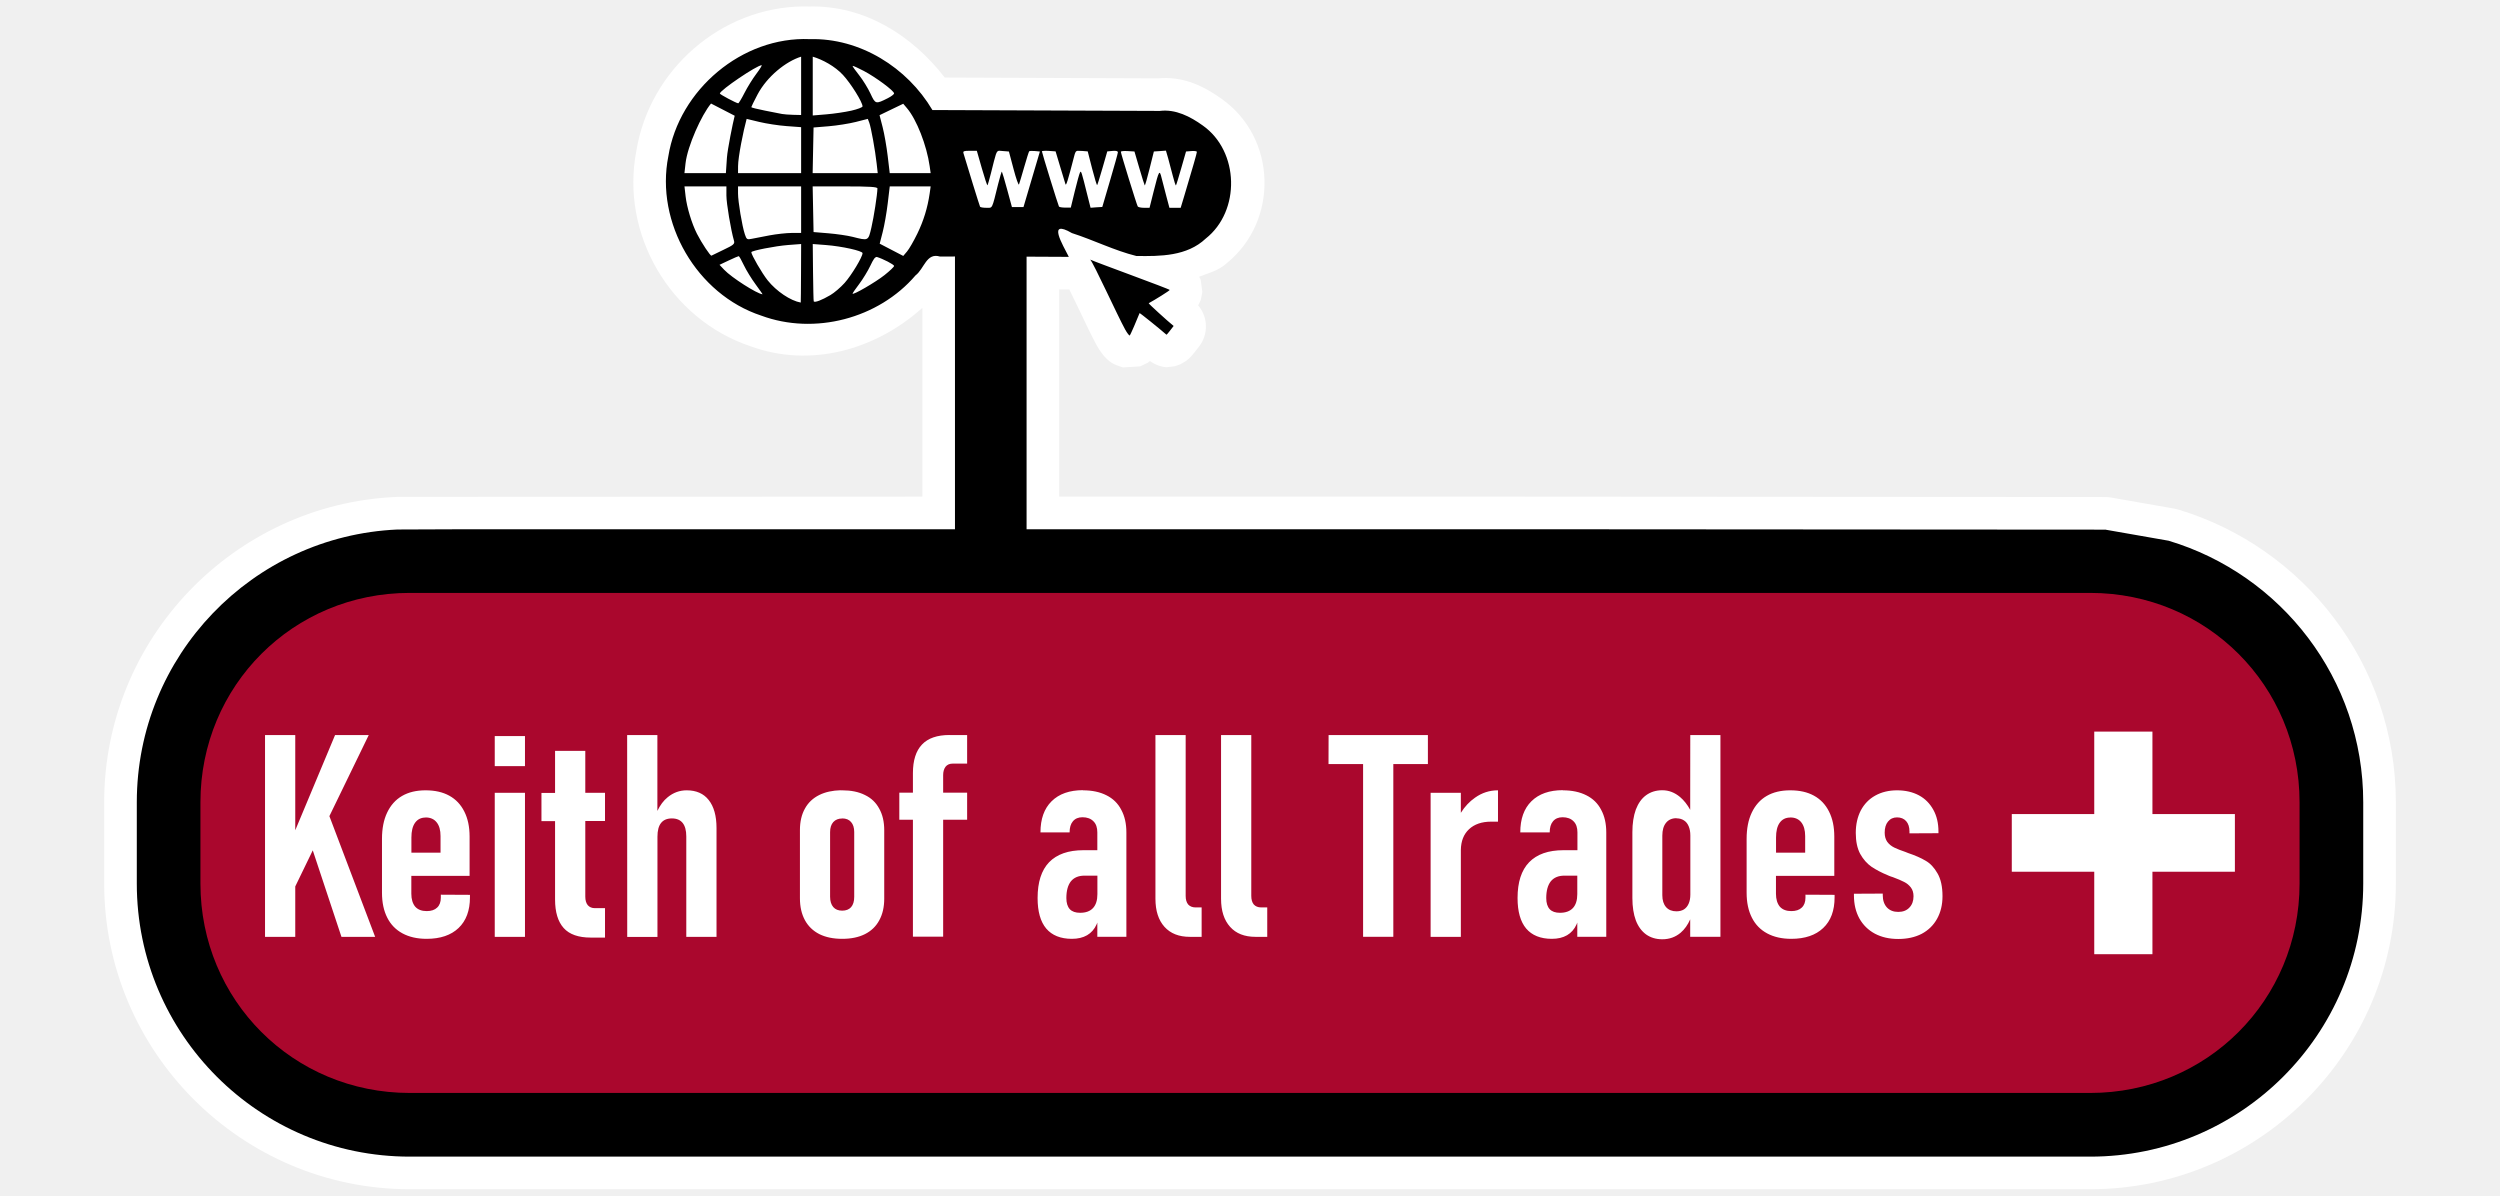
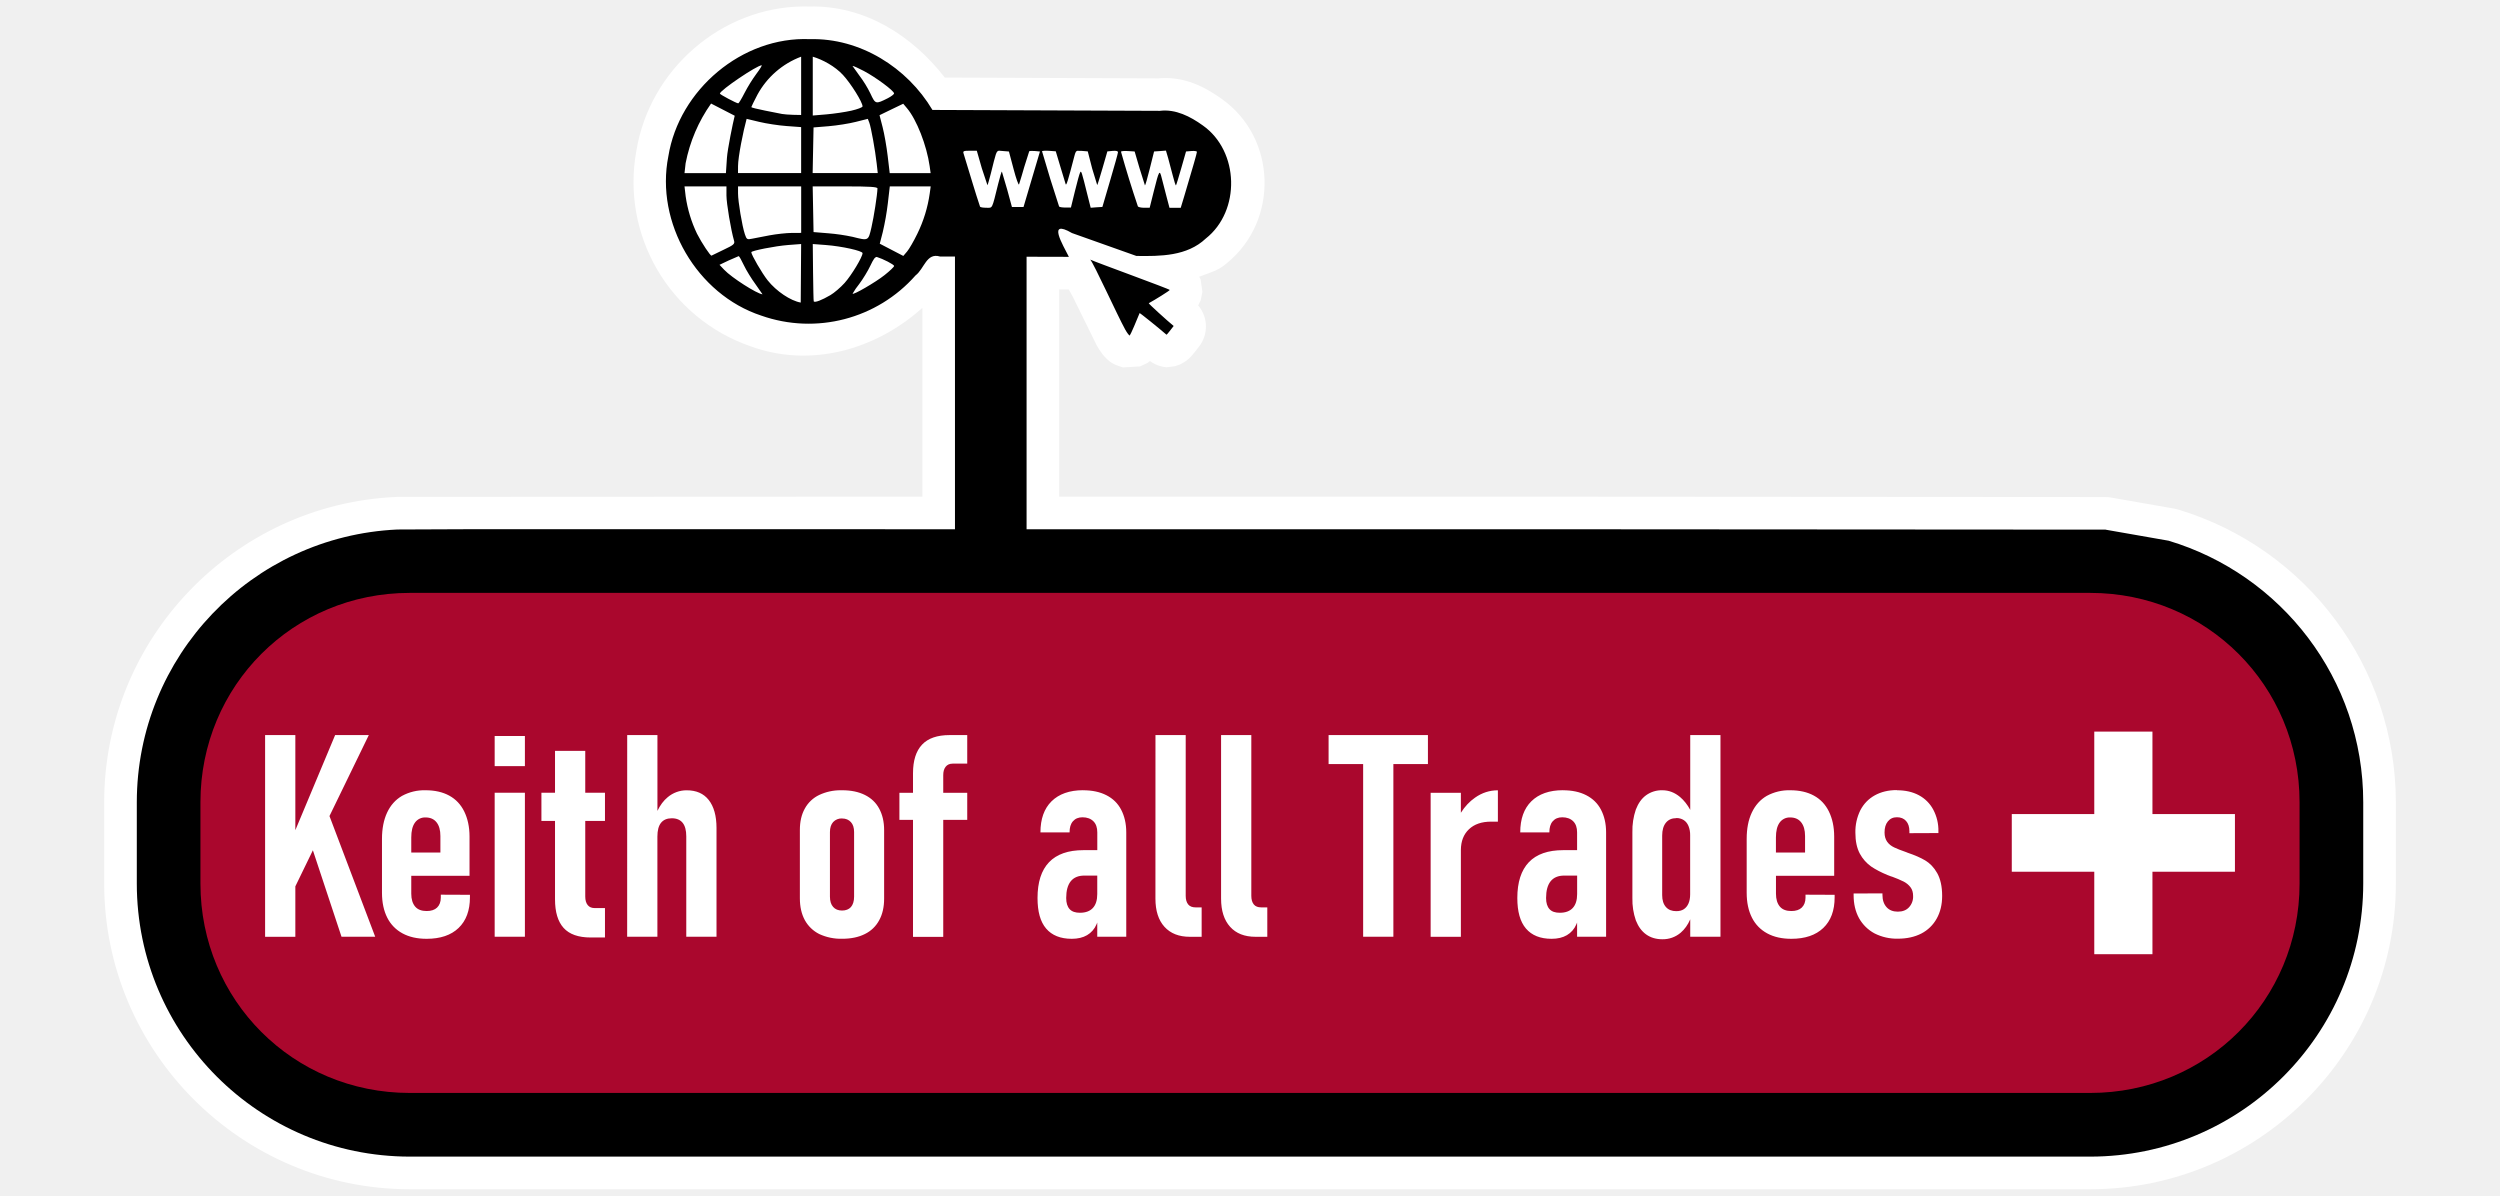
- <svg xmlns="http://www.w3.org/2000/svg" width="230" height="110" viewBox="0 0 60.854 29.104" version="1.1" id="svg1273">
-   <defs id="defs1270" />
-   <g id="layer1">
-     <g id="g1268" transform="translate(390.7599,-60.28338)" style="display:inline">
-       <path d="m -371.207,60.44 c -2.004,0.018 -3.74,1.544 -4.062,3.51 -0.394,2.026 0.816,4.103 2.773,4.76 1.46,0.537 3.048,0.092 4.188,-0.934 v 4.596 l -12.777,0.006 c -0.012,4.07e-4 -0.024,0.001 -0.035,0.002 -3.946,0.176 -7.104,3.447 -7.104,7.432 v 1.98 c 0,4.097 3.342,7.439 7.439,7.439 h 40.906 c 4.098,0 7.438,-3.342 7.438,-7.439 v -1.98 c 0,-3.357 -2.234,-6.207 -5.303,-7.127 -0.029,-0.009 -0.059,-0.016 -0.09,-0.021 l -1.541,-0.27 c -0.05,-0.009 -0.1,-0.013 -0.15,-0.012 h -0.002 l -14.41,-0.01 h -0.002 -11.039 v -5.043 c 0.078,3.32e-4 0.156,-2.39e-4 0.234,0 0.003,-0.001 0.006,-0.003 0.01,-0.004 0.057,0.114 0.117,0.237 0.186,0.381 0.178,0.37 0.353,0.747 0.482,0.98 0.04,0.072 0.078,0.134 0.133,0.205 0.027,0.036 0.054,0.073 0.121,0.135 0.034,0.031 0.072,0.069 0.17,0.121 0.049,0.026 0.216,0.08 0.217,0.08 0.001,2.43e-4 0.411,-0.025 0.416,-0.025 1.1e-4,-3.7e-5 0.182,-0.086 0.182,-0.086 9e-5,-5.2e-5 0.031,-0.024 0.059,-0.045 0.118,0.087 0.258,0.14 0.404,0.152 2.4e-4,0 0.203,-0.025 0.203,-0.025 2.8e-4,-7.5e-5 0.123,-0.043 0.123,-0.043 6.6e-4,-2.96e-4 0.099,-0.053 0.127,-0.072 0.056,-0.038 0.08,-0.062 0.1,-0.08 0.04,-0.037 0.054,-0.056 0.07,-0.074 0.032,-0.037 0.054,-0.064 0.076,-0.092 0.044,-0.056 0.09,-0.117 0.094,-0.121 0.229,-0.297 0.219,-0.713 -0.023,-0.998 0.027,-0.057 0.062,-0.131 0.062,-0.131 5e-5,-1.65e-4 0.039,-0.197 0.039,-0.197 0,-1.39e-4 -0.041,-0.299 -0.041,-0.299 -2e-5,-3.4e-5 -0.021,-0.04 -0.037,-0.072 0.231,-0.092 0.468,-0.142 0.68,-0.336 1.261,-1.031 1.21,-3.043 -0.129,-3.99 -0.372,-0.267 -0.914,-0.583 -1.605,-0.496 l 0.102,-0.006 c -1.747,-0.007 -3.493,-0.013 -5.24,-0.02 -0.791,-1.021 -1.949,-1.763 -3.301,-1.729 -0.047,-0.001 -0.093,-0.002 -0.141,-0.002 z" style="color:#000000;fill:#ffffff;stroke:none;stroke-linejoin:round;-inkscape-stroke:none" id="path3914" />
-       <g id="g1083" transform="translate(-400.7719,99.66432)">
-         <g id="g435" transform="matrix(0.1460201,0,0,0.1460201,44.55399,-55.43459)" style="display:inline">
-           <g id="g431" transform="matrix(0.920439,0,0,0.920439,-86.31576,-68.3866)" style="fill:#ff0000;fill-opacity:1;stroke:#000000;stroke-width:0.144;stroke-dasharray:none" />
-         </g>
-         <g id="g449" transform="translate(11.33493,-11.22673)">
-           <path style="color:#000000;fill:#000000;stroke-width:0.969;stroke-linejoin:round;-inkscape-stroke:none" d="m 8.351,-15.265 c -3.529,0.157 -6.344,3.072 -6.344,6.639 v 1.98 C 2.007,-2.978 4.983,0 8.651,0 H 49.557 c 3.668,0 6.645,-2.978 6.645,-6.646 v -1.98 c 0,-3.005 -1.998,-5.545 -4.737,-6.366 l -1.552,-0.272 c 0.029,7.88e-4 0.056,0.002 -0.002,0.002 l -13.146,-0.009 -1.266,-9.2e-5 H 21.058 l -1.266,-5.18e-4 H 10.038 Z" id="path441" />
-           <path id="path443" style="color:#000000;fill:#aa072d;fill-opacity:1;stroke-width:0.969;stroke-linejoin:round;-inkscape-stroke:none" d="m 8.65,-13.722 c -2.836,0 -5.094,2.259 -5.094,5.096 v 1.98 c 0,2.836 2.257,5.096 5.094,5.096 H 49.556 c 2.836,0 5.096,-2.259 5.096,-5.096 v -1.98 c 0,-2.836 -2.259,-5.096 -5.096,-5.096 z" />
-           <g id="g447" transform="matrix(1.790501,0,0,1.790501,-24.11957,-36.72133)" style="fill:#ffffff">
-             <path id="path445" style="fill:#ffffff;stroke-width:0.865;stroke-linejoin:round" d="m 41.203,14.731 h 0.791 v 1.121 h 1.121 v 0.784 h -1.121 v 1.121 h -0.791 v -1.121 h -1.121 v -0.784 h 1.121 z m -24.868,0.047 h 0.411 v 1.294 l 0.541,-1.294 h 0.458 l -0.535,1.102 0.622,1.641 h -0.458 l -0.39,-1.176 -0.238,0.491 v 0.685 h -0.411 z m 4.923,0 h 0.411 v 1.031 c 0.037,-0.078 0.083,-0.14 0.14,-0.186 0.077,-0.063 0.163,-0.094 0.258,-0.094 0.131,0 0.231,0.044 0.3,0.132 0.07,0.088 0.106,0.215 0.106,0.381 v 1.479 h -0.411 v -1.365 c 0,-0.082 -0.017,-0.143 -0.049,-0.183 -0.033,-0.041 -0.082,-0.062 -0.147,-0.062 -0.065,0 -0.115,0.021 -0.147,0.062 -0.033,0.041 -0.049,0.104 -0.049,0.187 v 1.362 h -0.411 z m 4.383,0 h 0.239 v 0.388 h -0.198 c -0.041,0 -0.074,0.015 -0.096,0.043 -0.021,0.029 -0.032,0.067 -0.032,0.113 v 0.239 h 0.326 v 0.368 h -0.326 v 1.59 h -0.411 v -1.59 h -0.185 v -0.368 h 0.185 v -0.266 c 0,-0.172 0.041,-0.302 0.123,-0.388 0.082,-0.087 0.207,-0.13 0.375,-0.13 z m 2.799,0 h 0.411 v 2.186 c 0,0.05 0.011,0.089 0.034,0.117 0.024,0.026 0.057,0.04 0.1,0.04 h 0.083 v 0.4 h -0.16 c -0.148,0 -0.263,-0.045 -0.345,-0.136 -0.082,-0.091 -0.123,-0.218 -0.123,-0.383 z m 0.892,0 h 0.411 v 2.186 c 0,0.05 0.011,0.089 0.034,0.117 0.024,0.026 0.057,0.04 0.1,0.04 h 0.083 v 0.4 h -0.16 c -0.148,0 -0.264,-0.045 -0.345,-0.136 -0.082,-0.091 -0.123,-0.218 -0.123,-0.383 z m 1.462,0 h 1.35 v 0.394 h -0.47 v 2.348 H 31.263 V 15.172 h -0.47 z m 4.917,0 H 36.121 v 2.742 H 35.71 V 17.283 c -0.033,0.075 -0.076,0.136 -0.13,0.182 -0.07,0.059 -0.153,0.089 -0.249,0.089 -0.086,0 -0.159,-0.022 -0.221,-0.066 -0.06,-0.044 -0.107,-0.107 -0.139,-0.19 -0.031,-0.084 -0.047,-0.186 -0.047,-0.304 v -0.896 c 0,-0.119 0.016,-0.222 0.047,-0.308 0.033,-0.086 0.079,-0.15 0.139,-0.194 0.062,-0.045 0.135,-0.068 0.221,-0.068 0.088,0 0.168,0.031 0.241,0.092 0.053,0.045 0.099,0.103 0.138,0.174 z m -16.253,0.013 h 0.411 v 0.409 h -0.411 z m 0.82,0.202 h 0.411 v 0.57 h 0.268 v 0.383 h -0.268 v 1.028 c 0,0.05 0.011,0.089 0.034,0.117 0.023,0.026 0.055,0.04 0.096,0.04 h 0.138 v 0.4 h -0.194 c -0.167,0 -0.29,-0.043 -0.368,-0.13 -0.078,-0.087 -0.117,-0.216 -0.117,-0.388 v -1.065 h -0.185 v -0.383 h 0.185 z M 18.518,15.529 c 0.126,0 0.233,0.024 0.322,0.073 0.089,0.049 0.157,0.121 0.204,0.215 0.048,0.094 0.072,0.208 0.072,0.341 v 0.534 h -0.792 v 0.243 c 0,0.075 0.018,0.134 0.053,0.176 0.036,0.04 0.088,0.06 0.156,0.06 0.062,0 0.109,-0.016 0.141,-0.047 0.034,-0.031 0.051,-0.077 0.051,-0.136 v -0.04 l 0.396,0.002 v 0.034 c 0,0.18 -0.052,0.319 -0.155,0.417 -0.103,0.098 -0.248,0.147 -0.434,0.147 -0.128,0 -0.237,-0.025 -0.328,-0.074 -0.091,-0.049 -0.16,-0.12 -0.207,-0.213 -0.048,-0.094 -0.072,-0.207 -0.072,-0.34 V 16.19 c 0,-0.14 0.023,-0.259 0.07,-0.358 0.047,-0.099 0.114,-0.175 0.202,-0.226 0.089,-0.052 0.196,-0.077 0.321,-0.077 z m 5.641,0 c 0.007,-1.67e-4 0.015,0 0.023,0 0.121,0 0.224,0.021 0.309,0.064 0.086,0.041 0.15,0.103 0.194,0.185 0.045,0.08 0.068,0.178 0.068,0.292 v 0.933 c 0,0.114 -0.023,0.213 -0.068,0.294 -0.044,0.082 -0.109,0.144 -0.194,0.187 -0.086,0.043 -0.188,0.064 -0.309,0.064 -0.121,0 -0.224,-0.021 -0.311,-0.064 -0.086,-0.044 -0.151,-0.107 -0.196,-0.189 -0.045,-0.083 -0.068,-0.182 -0.068,-0.298 v -0.928 c 0,-0.114 0.023,-0.212 0.068,-0.292 0.045,-0.082 0.111,-0.143 0.196,-0.185 0.081,-0.04 0.178,-0.061 0.289,-0.064 z m 3.297,0 c 0.124,0 0.231,0.023 0.319,0.068 0.088,0.044 0.155,0.109 0.2,0.196 0.047,0.086 0.07,0.189 0.07,0.309 v 1.418 H 27.65 V 17.327 c -0.004,0.009 -0.007,0.018 -0.011,0.027 -0.029,0.064 -0.072,0.112 -0.128,0.145 -0.057,0.033 -0.126,0.049 -0.207,0.049 -0.153,0 -0.27,-0.047 -0.349,-0.14 -0.078,-0.093 -0.117,-0.231 -0.117,-0.415 0,-0.215 0.052,-0.377 0.156,-0.486 0.106,-0.109 0.262,-0.164 0.468,-0.164 h 0.188 v -0.242 c 0,-0.065 -0.017,-0.116 -0.053,-0.151 -0.035,-0.036 -0.085,-0.055 -0.149,-0.055 -0.055,0 -0.099,0.018 -0.13,0.055 -0.03,0.035 -0.045,0.086 -0.045,0.151 h -0.396 c 0,-0.182 0.05,-0.323 0.151,-0.423 0.102,-0.101 0.244,-0.151 0.428,-0.151 z m 5.641,0 v 0.426 h -0.04 -0.053 c -0.128,0 -0.229,0.035 -0.302,0.104 -0.072,0.068 -0.108,0.161 -0.11,0.281 v 1.181 h -0.411 v -1.958 h 0.411 v 0.272 c 0.053,-0.085 0.118,-0.154 0.193,-0.206 0.094,-0.067 0.198,-0.1 0.311,-0.1 z m 0.883,0 c 0.124,0 0.231,0.023 0.319,0.068 0.088,0.044 0.155,0.109 0.2,0.196 0.047,0.086 0.07,0.189 0.07,0.309 v 1.418 h -0.394 V 17.327 c -0.004,0.009 -0.007,0.018 -0.011,0.027 -0.029,0.064 -0.072,0.112 -0.128,0.145 -0.057,0.033 -0.126,0.049 -0.207,0.049 -0.153,0 -0.27,-0.047 -0.349,-0.14 -0.078,-0.093 -0.117,-0.231 -0.117,-0.415 0,-0.215 0.052,-0.377 0.157,-0.486 0.106,-0.109 0.261,-0.164 0.468,-0.164 h 0.189 v -0.242 c 0,-0.065 -0.017,-0.116 -0.053,-0.151 -0.035,-0.036 -0.085,-0.055 -0.149,-0.055 -0.055,0 -0.099,0.018 -0.13,0.055 -0.03,0.035 -0.045,0.086 -0.045,0.151 H 33.4 c 0,-0.182 0.05,-0.323 0.151,-0.423 0.102,-0.101 0.245,-0.151 0.428,-0.151 z m 3.091,0 c 0.126,0 0.233,0.024 0.322,0.073 0.089,0.049 0.157,0.121 0.204,0.215 0.048,0.094 0.072,0.208 0.072,0.341 v 0.534 H 36.876 v 0.243 c 0,0.075 0.018,0.134 0.053,0.176 0.036,0.04 0.088,0.06 0.156,0.06 0.062,0 0.109,-0.016 0.141,-0.047 0.034,-0.031 0.051,-0.077 0.051,-0.136 v -0.04 l 0.396,0.002 v 0.034 c 0,0.18 -0.051,0.319 -0.155,0.417 -0.103,0.098 -0.248,0.147 -0.434,0.147 -0.128,0 -0.237,-0.025 -0.328,-0.074 -0.091,-0.049 -0.16,-0.12 -0.207,-0.213 -0.048,-0.094 -0.072,-0.207 -0.072,-0.34 V 16.19 c 0,-0.14 0.023,-0.259 0.07,-0.358 0.047,-0.099 0.114,-0.175 0.202,-0.226 0.089,-0.052 0.196,-0.077 0.321,-0.077 z m 1.45,0 c 0.114,0 0.214,0.023 0.298,0.068 0.084,0.045 0.149,0.111 0.196,0.196 0.047,0.084 0.07,0.183 0.07,0.296 v 0.023 l -0.394,0.002 v -0.026 c 0,-0.059 -0.015,-0.106 -0.045,-0.14 -0.03,-0.034 -0.072,-0.051 -0.124,-0.051 -0.052,0 -0.092,0.019 -0.123,0.057 -0.03,0.036 -0.045,0.087 -0.045,0.151 0,0.05 0.012,0.092 0.036,0.126 0.025,0.033 0.057,0.058 0.096,0.077 0.039,0.019 0.09,0.039 0.153,0.06 0.003,0.001 0.005,0.003 0.008,0.004 0.003,0 0.005,5.84e-4 0.008,0.002 0.003,0.001 0.005,0.002 0.008,0.004 0.003,0 0.004,5.83e-4 0.005,0.002 0.098,0.033 0.179,0.068 0.242,0.106 0.064,0.036 0.118,0.094 0.162,0.172 0.045,0.077 0.068,0.18 0.068,0.311 0,0.117 -0.025,0.219 -0.074,0.307 -0.049,0.088 -0.119,0.156 -0.209,0.204 -0.091,0.047 -0.197,0.07 -0.319,0.07 -0.121,0 -0.226,-0.024 -0.317,-0.072 -0.091,-0.049 -0.161,-0.118 -0.211,-0.207 -0.049,-0.089 -0.074,-0.194 -0.074,-0.313 v -0.023 l 0.392,-0.002 v 0.023 c 0,0.069 0.019,0.125 0.057,0.166 0.038,0.04 0.089,0.06 0.153,0.06 0.064,0 0.114,-0.019 0.151,-0.058 0.038,-0.039 0.057,-0.09 0.057,-0.155 0,-0.048 -0.012,-0.087 -0.036,-0.119 -0.024,-0.031 -0.054,-0.057 -0.091,-0.075 -0.036,-0.019 -0.088,-0.041 -0.155,-0.066 -0.007,-0.003 -0.016,-0.005 -0.025,-0.008 -0.007,-0.004 -0.016,-0.007 -0.024,-0.009 -0.003,-0.001 -0.006,-0.002 -0.009,-0.004 -0.004,-0.001 -0.007,-0.002 -0.009,-0.004 -0.086,-0.035 -0.159,-0.074 -0.221,-0.115 -0.062,-0.043 -0.113,-0.101 -0.155,-0.176 -0.04,-0.075 -0.06,-0.17 -0.06,-0.285 0,-0.116 0.023,-0.217 0.068,-0.305 0.047,-0.088 0.112,-0.155 0.196,-0.202 0.086,-0.048 0.185,-0.072 0.298,-0.072 z m -19.063,0.034 h 0.411 v 1.958 h -0.411 z m -0.939,0.336 c -0.063,0 -0.111,0.024 -0.145,0.072 -0.033,0.047 -0.049,0.113 -0.049,0.2 v 0.206 h 0.396 V 16.151 c 0,-0.08 -0.017,-0.143 -0.053,-0.187 -0.035,-0.044 -0.085,-0.066 -0.149,-0.066 z m 18.552,0 c -0.063,0 -0.111,0.024 -0.145,0.072 -0.033,0.047 -0.049,0.113 -0.049,0.2 v 0.206 h 0.396 V 16.151 c 0,-0.08 -0.018,-0.143 -0.053,-0.187 -0.035,-0.044 -0.085,-0.066 -0.149,-0.066 z m -1.548,0.009 c -0.06,0 -0.108,0.021 -0.141,0.062 -0.034,0.041 -0.051,0.1 -0.051,0.176 v 0.809 c 0,0.069 0.017,0.123 0.051,0.162 0.034,0.038 0.081,0.057 0.141,0.057 0.04,0 0.074,-0.009 0.102,-0.026 0.028,-0.018 0.049,-0.044 0.064,-0.078 0.015,-0.034 0.023,-0.075 0.023,-0.124 v -0.803 c 0,-0.049 -0.008,-0.091 -0.023,-0.126 -0.015,-0.035 -0.036,-0.062 -0.064,-0.079 -0.028,-0.019 -0.062,-0.028 -0.102,-0.028 z m -11.342,0.004 c -0.05,0 -0.091,0.016 -0.121,0.049 -0.029,0.033 -0.043,0.078 -0.043,0.136 v 0.879 c 0,0.06 0.015,0.107 0.043,0.14 0.029,0.033 0.069,0.049 0.121,0.049 0.053,0 0.093,-0.016 0.121,-0.047 0.029,-0.033 0.043,-0.08 0.043,-0.141 V 16.096 c 0,-0.059 -0.015,-0.105 -0.043,-0.136 -0.028,-0.033 -0.068,-0.049 -0.121,-0.049 z m 3.295,0.777 c -0.082,0 -0.143,0.026 -0.185,0.077 -0.041,0.052 -0.062,0.128 -0.062,0.228 0,0.067 0.016,0.117 0.047,0.151 0.031,0.033 0.078,0.049 0.14,0.049 0.077,0 0.135,-0.021 0.175,-0.064 0.04,-0.043 0.06,-0.106 0.06,-0.19 v -0.251 z m 6.524,0 c -0.082,0 -0.143,0.026 -0.185,0.077 -0.041,0.052 -0.062,0.128 -0.062,0.228 0,0.067 0.016,0.117 0.047,0.151 0.031,0.033 0.078,0.049 0.139,0.049 0.077,0 0.135,-0.021 0.176,-0.064 0.04,-0.043 0.06,-0.106 0.06,-0.19 v -0.251 z" />
-           </g>
-         </g>
-         <g id="g457" transform="matrix(0.4203362,0,0,0.4203362,-1.77926,-133.2377)" style="display:inline">
-           <g id="g453">
-             <path id="path451" style="fill:#000000;stroke:none;stroke-width:0.085" d="m 74.95,225.556 c -3.918,-0.167 -7.574,2.933 -8.194,6.779 -0.769,3.849 1.648,8.001 5.376,9.231 3.088,1.145 6.793,0.176 8.937,-2.327 0.509,-0.386 0.628,-1.333 1.415,-1.093 2.487,-0.018 4.975,0.012 7.463,0.019 -0.346,-0.694 -1.285,-2.227 0.181,-1.377 1.253,0.402 2.464,1.012 3.727,1.325 1.394,0.022 2.934,0.017 4.019,-1.006 2.027,-1.599 1.947,-5.055 -0.168,-6.548 -0.725,-0.521 -1.577,-0.961 -2.491,-0.846 -4.389,-0.017 -8.779,-0.034 -13.167,-0.051 -1.459,-2.466 -4.196,-4.181 -7.098,-4.106 z m -0.505,1.016 v 1.69 1.688 l -0.456,-0.011 c -0.251,-0.006 -0.544,-0.028 -0.65,-0.049 -0.106,-0.021 -0.548,-0.108 -0.985,-0.194 -0.436,-0.086 -0.795,-0.175 -0.795,-0.2 0,-0.025 0.161,-0.353 0.358,-0.727 0.55,-1.047 1.647,-1.925 2.527,-2.197 z m 0.673,0 c 0.568,0.167 1.285,0.555 1.75,1.057 0.463,0.5 1.134,1.578 1.134,1.822 0,0.054 -0.293,0.166 -0.65,0.247 -0.357,0.081 -1.005,0.177 -1.441,0.213 l -0.793,0.066 v -1.703 z m -2.96,0.494 c 0.039,-6.2e-4 -0.099,0.223 -0.307,0.499 -0.208,0.275 -0.517,0.773 -0.686,1.106 -0.169,0.333 -0.333,0.604 -0.364,0.601 -0.121,-0.012 -1.068,-0.517 -1.063,-0.567 0.018,-0.198 2.139,-1.635 2.421,-1.639 z m 5.27,0.041 c 0.003,-7.4e-4 0.006,-4.6e-4 0.011,0 0.061,0.006 0.323,0.126 0.635,0.29 0.699,0.368 1.754,1.151 1.754,1.302 0,0.051 -0.162,0.175 -0.36,0.275 -0.708,0.357 -0.719,0.354 -1.008,-0.266 -0.145,-0.311 -0.436,-0.784 -0.648,-1.053 -0.212,-0.268 -0.388,-0.512 -0.388,-0.543 0,-0.001 0.002,-0.004 0.004,-0.004 z m -8.2,2.178 1.37,0.707 c -0.108,0.418 -0.417,1.945 -0.45,2.434 l -0.06,0.889 h -1.2 -1.2 l 0.064,-0.573 c 0.113,-0.996 0.926,-2.799 1.475,-3.456 z m 11.13,0.013 0.215,0.254 c 0.561,0.66 1.144,2.15 1.315,3.356 l 0.058,0.407 h -1.185 -1.185 l -0.117,-0.985 c -0.064,-0.542 -0.196,-1.296 -0.294,-1.677 l -0.179,-0.693 0.686,-0.332 z m -9.069,0.876 0.735,0.177 c 0.405,0.098 1.116,0.207 1.579,0.241 l 0.842,0.062 v 2.662 h -1.826 -1.828 l 0.002,-0.407 c 9.25e-4,-0.521 0.305,-2.043 0.497,-2.734 z m 7.017,0 0.085,0.219 c 0.102,0.268 0.344,1.607 0.428,2.37 l 0.062,0.552 H 76.995 75.112 l 0.053,-2.642 0.874,-0.072 c 0.48,-0.04 1.187,-0.152 1.571,-0.249 z m 17.265,1.839 0.13,0.448 c 0.071,0.247 0.192,0.707 0.271,1.023 0.079,0.316 0.16,0.56 0.179,0.541 0.019,-0.019 0.156,-0.467 0.307,-0.997 l 0.277,-0.965 0.313,-0.026 c 0.173,-0.014 0.315,0.007 0.315,0.049 0,0.07 -0.226,0.864 -0.727,2.538 l -0.211,0.699 h -0.326 -0.326 l -0.175,-0.656 c -0.096,-0.361 -0.221,-0.841 -0.277,-1.068 -0.123,-0.502 -0.151,-0.457 -0.46,0.771 l -0.239,0.953 h -0.32 c -0.175,0 -0.338,-0.035 -0.364,-0.079 -0.059,-0.096 -0.978,-3.068 -0.978,-3.164 -8e-5,-0.038 0.177,-0.055 0.394,-0.041 l 0.394,0.023 0.283,0.967 c 0.155,0.531 0.296,0.98 0.313,0.997 0.018,0.018 0.143,-0.416 0.279,-0.965 l 0.249,-0.999 0.349,-0.023 z m -9.645,0.006 c 0.006,-1e-5 0.013,0.001 0.019,0.002 0.047,0.002 0.106,0.01 0.181,0.015 l 0.352,0.028 0.269,1.014 c 0.147,0.559 0.289,0.961 0.315,0.891 0.026,-0.07 0.163,-0.521 0.3,-1.002 0.138,-0.481 0.267,-0.894 0.29,-0.916 0.023,-0.022 0.172,-0.03 0.33,-0.015 l 0.29,0.028 -0.475,1.607 -0.475,1.609 h -0.335 -0.335 l -0.273,-1.006 c -0.15,-0.554 -0.289,-1.024 -0.307,-1.042 -0.018,-0.018 -0.116,0.303 -0.217,0.712 -0.374,1.506 -0.313,1.379 -0.684,1.379 -0.182,0 -0.344,-0.027 -0.364,-0.062 -0.014,-0.025 -0.202,-0.62 -0.414,-1.304 -0.204,-0.657 -0.43,-1.396 -0.545,-1.788 -0.037,-0.127 0.016,-0.147 0.364,-0.147 H 84.62 l 0.29,1.014 c 0.159,0.559 0.307,1.001 0.326,0.982 0.019,-0.019 0.11,-0.334 0.202,-0.699 0.289,-1.143 0.301,-1.299 0.488,-1.3 z m 4.567,0.002 v 0.002 0.002 0.002 c 0.013,-4.8e-4 0.026,-2.9e-4 0.04,0 0.044,8.6e-4 0.097,-0.002 0.162,0.002 l 0.347,0.028 0.254,0.993 c 0.14,0.547 0.272,0.979 0.292,0.959 0.02,-0.02 0.16,-0.469 0.311,-0.995 l 0.275,-0.957 0.307,-0.028 c 0.213,-0.018 0.309,0.009 0.307,0.085 -0.002,0.061 -0.207,0.796 -0.454,1.634 l -0.448,1.526 -0.341,0.021 -0.339,0.026 -0.188,-0.744 c -0.341,-1.374 -0.357,-1.425 -0.426,-1.294 -0.036,0.068 -0.17,0.552 -0.298,1.076 l -0.232,0.953 h -0.324 c -0.178,0 -0.341,-0.027 -0.362,-0.062 -0.047,-0.079 -0.987,-3.121 -0.987,-3.194 0,-0.029 0.178,-0.042 0.396,-0.028 l 0.396,0.028 0.266,0.889 c 0.146,0.489 0.284,0.945 0.307,1.014 0.037,0.111 0.133,-0.196 0.494,-1.59 0.07,-0.271 0.091,-0.342 0.243,-0.349 z m -22.803,2.063 h 1.215 1.213 v 0.526 c 0,0.458 0.259,2.002 0.439,2.619 0.054,0.185 -0.017,0.247 -0.597,0.522 -0.362,0.172 -0.68,0.327 -0.707,0.343 -0.059,0.035 -0.57,-0.734 -0.842,-1.27 -0.3,-0.591 -0.584,-1.529 -0.656,-2.165 z m 3.101,0 h 1.828 1.826 v 2.694 l -0.554,0.002 c -0.304,0.002 -0.876,0.065 -1.272,0.139 -0.397,0.073 -0.857,0.162 -1.023,0.198 -0.28,0.06 -0.311,0.041 -0.411,-0.262 -0.159,-0.481 -0.394,-1.89 -0.394,-2.361 z m 4.322,0 H 76.989 c 1.44,0 1.877,0.029 1.875,0.121 -0.009,0.365 -0.208,1.655 -0.349,2.259 -0.184,0.786 -0.164,0.776 -1.089,0.541 -0.291,-0.074 -0.92,-0.165 -1.396,-0.205 l -0.865,-0.072 z m 4.464,0 h 1.185 1.185 l -0.058,0.409 c -0.121,0.833 -0.352,1.583 -0.716,2.331 -0.206,0.423 -0.473,0.887 -0.595,1.029 l -0.219,0.258 c -0.455,-0.235 -0.909,-0.473 -1.364,-0.71 l 0.173,-0.673 c 0.096,-0.37 0.228,-1.116 0.292,-1.658 z m -5.131,3.337 c 0,0 -0.01,3.392 -0.023,3.39 -0.592,-0.104 -1.41,-0.654 -1.916,-1.287 -0.325,-0.407 -0.946,-1.477 -0.946,-1.63 0,-0.086 1.392,-0.359 2.129,-0.416 z m 0.673,0 0.756,0.058 c 0.932,0.072 2.127,0.337 2.127,0.471 0,0.218 -0.641,1.282 -1.04,1.726 -0.233,0.26 -0.604,0.576 -0.823,0.703 -0.503,0.294 -0.889,0.441 -0.963,0.367 -0.032,-0.032 -0.058,-3.324 -0.058,-3.324 z m -4.288,0.701 c 0.028,0 0.162,0.237 0.298,0.526 0.137,0.289 0.443,0.787 0.678,1.106 0.235,0.319 0.416,0.579 0.403,0.578 -0.323,-0.029 -1.795,-0.969 -2.22,-1.419 l -0.271,-0.288 0.531,-0.251 c 0.292,-0.138 0.554,-0.251 0.582,-0.251 z m 7.998,0.047 c 0.026,-0.001 -0.031,-0.009 0,0 0.354,0.109 0.999,0.436 0.999,0.524 0,0.048 -0.248,0.284 -0.552,0.526 -0.52,0.414 -1.852,1.186 -1.852,1.074 0,-0.028 0.173,-0.278 0.384,-0.556 0.21,-0.278 0.501,-0.756 0.646,-1.061 0.18,-0.379 0.262,-0.502 0.375,-0.507 z M 91.169,238.31 c -0.006,0 0.002,0.005 0.017,0.013 -0.007,-0.008 -0.013,-0.013 -0.017,-0.013 z m 0.017,0.013 c 0.204,0.214 1.583,3.25 2.022,4.045 0.112,0.203 0.233,0.361 0.266,0.349 0.034,-0.011 0.439,-0.953 0.571,-1.296 0.017,-0.017 1.154,0.898 1.556,1.251 0.036,0 0.308,-0.371 0.416,-0.505 -0.379,-0.307 -1.445,-1.28 -1.445,-1.317 0.34,-0.183 1.228,-0.735 1.217,-0.769 -0.021,-0.062 -4.301,-1.611 -4.603,-1.758 z" />
-           </g>
-           <g id="g455" transform="translate(-27.76437,-18.01078)" />
-         </g>
-         <path style="font-variation-settings:'wght' 700;fill:none;fill-opacity:1;stroke:#000000;stroke-width:1.743;stroke-linejoin:round" d="m 34.129,-25.468 v -7.777" id="path461" />
-       </g>
-     </g>
-   </g>
+ <svg xmlns="http://www.w3.org/2000/svg" width="230" height="110" viewBox="0 0 60.854 29.104">
+   <path d="M19.553.157c-2.004.018-3.74 1.544-4.062 3.51a4.23 4.23 0 0 0 2.773 4.76c1.46.537 3.048.092 4.188-.934v4.596l-12.777.006-.035.002c-3.946.176-7.104 3.447-7.104 7.432v1.98c0 4.097 3.342 7.439 7.439 7.439h40.906c4.098 0 7.438-3.342 7.438-7.439v-1.98a7.45 7.45 0 0 0-5.303-7.127c-.029-.009-.06-.016-.09-.021l-1.541-.27a.79.79 0 0 0-.15-.012h-.002l-14.41-.01h-.002-11.039V7.046h.234a4.6 4.6 0 0 1 .196.377l.482.98c.04.072.078.134.133.205.027.036.054.073.121.135.034.031.072.069.17.121.049.026.216.08.217.08a110.16 110.16 0 0 0 .416-.025c0 0 .182-.086.182-.086s.031-.024.059-.045c.118.087.258.14.404.152a190.88 190.88 0 0 0 .203-.025 104.23 104.23 0 0 0 .123-.043c.001 0 .099-.053.127-.072.056-.038.08-.062.1-.08.04-.037.054-.056.07-.074.032-.037.054-.064.076-.092l.094-.121c.229-.297.219-.713-.023-.998l.063-.131a306.45 306.45 0 0 0 .039-.197c0 0-.041-.299-.041-.299s-.021-.04-.037-.072c.231-.092.468-.142.68-.336 1.261-1.031 1.21-3.043-.129-3.99-.372-.267-.914-.583-1.605-.496l.102-.006-5.24-.02C22.204.866 21.046.124 19.694.159l-.141-.002z" fill="#fff" />
+   <path d="M9.674 12.889a6.65 6.65 0 0 0-6.344 6.639v1.98a6.65 6.65 0 0 0 6.645 6.646H50.88a6.65 6.65 0 0 0 6.645-6.646v-1.98c0-3.005-1.998-5.545-4.737-6.366l-1.552-.272c.029.001.056.002-.002.002l-13.146-.009h-1.266-14.44l-1.266-.001h-9.755z" />
+   <path d="M9.973 14.432c-2.836 0-5.094 2.259-5.094 5.096v1.98c0 2.836 2.257 5.096 5.094 5.096h40.906c2.836 0 5.096-2.259 5.096-5.096v-1.98c0-2.836-2.259-5.096-5.096-5.096z" fill="#aa072d" />
+   <path d="M50.978 17.808h1.416v2.008h2.008v1.403h-2.008v2.008h-1.416v-2.008H48.97v-1.403h2.008zm-44.525.084h.736v2.316l.969-2.316h.82l-.958 1.972 1.113 2.938h-.82l-.697-2.105-.427.879v1.227h-.736zm8.814 0h.736v1.846c.066-.139.149-.25.25-.333a.71.71 0 0 1 .462-.168c.234 0 .413.078.537.236s.189.385.189.682v2.647h-.736v-2.445c0-.146-.03-.256-.088-.328s-.146-.111-.263-.111-.205.037-.264.111-.088.186-.088.334v2.438h-.736zm7.848 0h.429v.696h-.355c-.074 0-.132.026-.172.078s-.057.119-.057.203v.429h.584v.659h-.584v2.847h-.736v-2.847h-.331v-.659h.331v-.476c0-.308.073-.54.22-.696s.37-.233.672-.233zm5.011 0h.736v3.914c0 .09.02.16.061.21s.103.071.179.071h.148v.716h-.287c-.266 0-.471-.081-.618-.243s-.22-.391-.22-.686zm1.597 0h.736v3.914c0 .09.02.16.061.21s.103.071.179.071h.149v.716h-.287c-.266 0-.472-.081-.618-.243s-.22-.391-.22-.686zm2.617 0h2.418v.706h-.841v4.204h-.736v-4.204h-.841zm8.803 0h.736v4.91h-.736v-.424c-.058.134-.136.243-.233.326a.67.67 0 0 1-.446.159c-.153 0-.285-.039-.395-.118s-.191-.192-.25-.341a1.56 1.56 0 0 1-.084-.544v-1.604a1.6 1.6 0 0 1 .084-.551c.059-.153.141-.269.25-.348a.65.65 0 0 1 .395-.121c.158 0 .301.055.432.165.095.081.178.185.247.312zm-29.102.024h.736v.733h-.736zm1.469.361h.736v1.02h.48v.686h-.48v1.84c0 .09.02.16.061.21s.098.071.172.071h.247v.716h-.348c-.299 0-.519-.078-.659-.233s-.209-.387-.209-.696v-1.908h-.331v-.686h.331zm-3.151.959c.225 0 .418.044.577.131s.281.216.364.385.129.373.129.611v.956h-1.418v.435c0 .135.032.24.095.314s.158.108.28.108c.11 0 .195-.028.253-.084s.091-.137.091-.243v-.071l.709.003v.061c0 .322-.093.571-.277.747s-.444.263-.777.263c-.23 0-.425-.044-.587-.132a.88.88 0 0 1-.371-.381c-.086-.169-.129-.372-.129-.608v-1.31c0-.25.042-.464.125-.642s.204-.313.361-.405a1.13 1.13 0 0 1 .574-.138zm10.1 0h.04c.216 0 .4.038.553.114s.269.185.348.331.121.319.121.523v1.671c0 .205-.04.381-.121.527a.78.78 0 0 1-.348.334c-.153.077-.337.115-.553.115a1.25 1.25 0 0 1-.557-.115.82.82 0 0 1-.351-.338c-.081-.149-.121-.326-.121-.533v-1.661c0-.205.04-.379.121-.523a.78.78 0 0 1 .351-.331 1.22 1.22 0 0 1 .517-.114zm5.902 0c.223 0 .413.04.571.121s.277.196.358.351.125.338.125.554v2.539h-.706v-.345l-.02.048a.55.55 0 0 1-.229.26c-.101.059-.225.088-.371.088-.275 0-.483-.083-.625-.25s-.209-.414-.209-.743c0-.385.093-.675.28-.871s.469-.294.838-.294h.337v-.432c0-.117-.031-.207-.094-.27s-.152-.098-.267-.098c-.099 0-.177.033-.233.098s-.081.153-.081.27h-.709c0-.326.09-.579.27-.757s.438-.27.766-.27zm10.1 0V20h-.071-.094c-.23 0-.41.062-.54.186s-.194.289-.196.503v2.114h-.736v-3.505h.736v.486c.096-.152.211-.275.345-.368.169-.119.354-.179.557-.179zm1.581 0c.223 0 .413.04.57.121s.277.196.358.351.125.338.125.554v2.539h-.706v-.345l-.02.048a.55.55 0 0 1-.229.26c-.101.059-.225.088-.371.088-.275 0-.483-.083-.625-.25s-.21-.414-.21-.743c0-.385.094-.675.28-.871s.468-.294.837-.294h.338v-.432c0-.117-.031-.207-.094-.27s-.152-.098-.267-.098c-.099 0-.177.033-.233.098s-.081.153-.081.27h-.709c0-.326.09-.579.27-.757s.438-.27.767-.27zm5.535 0c.225 0 .418.044.577.131s.281.216.364.385.129.373.129.611v.956H43.23v.435c0 .135.032.24.095.314s.158.108.28.108c.11 0 .195-.028.253-.084s.091-.137.091-.243v-.071l.709.003v.061c0 .322-.092.571-.277.747s-.444.263-.777.263c-.23 0-.425-.044-.587-.132a.88.88 0 0 1-.371-.381c-.086-.169-.129-.372-.129-.608v-1.31c0-.25.041-.464.125-.642s.204-.313.362-.405a1.13 1.13 0 0 1 .574-.138zm2.597 0c.205 0 .383.04.534.121a.85.85 0 0 1 .351.351 1.08 1.08 0 0 1 .125.53v.04l-.706.003v-.047c0-.106-.027-.189-.081-.25s-.128-.091-.223-.091-.165.034-.22.101-.081.155-.081.27c0 .09.021.165.064.226s.102.105.172.138.161.07.273.108l.027.01.023.01c.176.059.32.122.432.189s.212.168.29.307.121.323.121.557c0 .209-.044.393-.132.55a.9.9 0 0 1-.375.365c-.162.083-.352.125-.57.125a1.2 1.2 0 0 1-.568-.128.94.94 0 0 1-.378-.371c-.088-.16-.132-.347-.132-.561v-.04l.702-.003v.04c0 .124.034.223.101.297s.159.108.274.108.205-.035.27-.105a.38.38 0 0 0 .101-.277c0-.086-.021-.157-.064-.213s-.097-.101-.162-.135a2.73 2.73 0 0 0-.277-.118l-.044-.014c-.013-.007-.028-.012-.044-.017l-.034-.013c-.153-.063-.285-.132-.395-.206a.92.92 0 0 1-.277-.314c-.072-.135-.108-.305-.108-.51a1.18 1.18 0 0 1 .121-.547c.083-.158.2-.278.351-.362s.331-.128.534-.128zm-34.133.061h.736v3.505h-.736zm-1.682.601a.3.3 0 0 0-.26.128c-.059.083-.088.203-.088.358v.368h.709v-.402c0-.144-.031-.255-.094-.334s-.152-.118-.267-.118zm33.218 0a.3.3 0 0 0-.26.128c-.059.083-.088.203-.088.358v.368h.709v-.402c0-.144-.032-.255-.095-.334s-.152-.118-.266-.118zm-2.773.017c-.108 0-.193.037-.253.111s-.091.179-.091.314v1.448c0 .124.03.221.091.29s.145.101.253.101c.072 0 .133-.015.182-.047s.087-.078.114-.139.041-.135.041-.223v-1.439a.57.57 0 0 0-.041-.226c-.027-.063-.065-.11-.114-.142s-.11-.051-.182-.051zm-20.308.007a.28.28 0 0 0-.216.088c-.052.059-.078.14-.078.243v1.573c0 .108.026.191.078.25s.124.088.216.088.166-.028.216-.084.078-.143.078-.253v-1.573c0-.106-.026-.187-.078-.243s-.121-.088-.216-.088zm5.899 1.391c-.146 0-.257.046-.331.138s-.111.228-.111.409c0 .119.028.209.084.27s.14.088.25.088c.137 0 .242-.038.314-.115s.108-.19.108-.341v-.449zm11.681 0c-.146 0-.257.046-.331.138s-.111.228-.111.409c0 .119.028.209.084.27s.139.088.25.088c.137 0 .242-.038.314-.115s.108-.19.108-.341v-.449z" fill="#fff" />
+   <path d="M19.713.953c-1.647-.07-3.183 1.233-3.444 2.849-.323 1.618.693 3.363 2.26 3.88a3.47 3.47 0 0 0 3.757-.978c.214-.162.264-.56.595-.46l3.137.008c-.145-.292-.54-.936.076-.579l1.567.557c.586.009 1.233.007 1.689-.423.852-.672.818-2.125-.071-2.753-.305-.219-.663-.404-1.047-.356l-5.535-.022C22.083 1.642 20.933.921 19.713.953zm-.212.427v.71.709l-.192-.004c-.106-.003-.229-.012-.273-.021l-.414-.082c-.183-.036-.334-.074-.334-.084s.068-.148.15-.305a2.02 2.02 0 0 1 1.062-.923zm.283 0c.239.07.54.233.735.444s.477.663.477.766c0 .023-.123.07-.273.104s-.422.074-.606.09l-.333.028v-.716zm-1.244.208c.016 0-.041.094-.129.21a3.72 3.72 0 0 0-.288.465c-.071.14-.14.254-.153.253-.051-.005-.449-.217-.447-.238.007-.083.899-.687 1.018-.689zm2.215.017c.03.003.14.053.271.122.294.155.737.484.737.547 0 .021-.068.073-.151.116-.298.15-.302.149-.424-.112a2.7 2.7 0 0 0-.272-.442l-.163-.228zm-3.447.915l.576.297c-.045.176-.175.817-.189 1.023l-.025.374h-.504-.504l.027-.241a3.75 3.75 0 0 1 .62-1.453zm4.678.005l.09.107c.236.278.481.904.553 1.411l.024.171h-.498-.498l-.049-.414c-.027-.228-.082-.545-.124-.705l-.075-.291.288-.14zm-3.812.368l.309.074c.17.041.469.087.664.101l.354.026v1.119h-.768-.769l.001-.171c0-.219.128-.859.209-1.149zm2.95 0l.036.092c.043.113.144.675.18.996l.026.232h-.793-.792l.022-1.111.367-.03c.202-.017.499-.064.66-.105zm7.257.773l.055.188.114.43c.033.133.067.235.075.228s.065-.196.129-.419l.116-.406.132-.011c.073-.006.133.003.133.021 0 .029-.095.363-.305 1.067l-.089.294h-.137-.137l-.073-.276-.116-.449c-.052-.211-.064-.192-.193.324l-.1.4h-.134c-.074 0-.142-.015-.153-.033a27.16 27.16 0 0 1-.411-1.33c0-.016.075-.023.166-.017l.166.01.119.407.132.419c.007.007.06-.175.117-.406l.105-.42.147-.01zm-4.054.003l.084.007.148.012.113.426c.062.235.122.404.133.374a12.28 12.28 0 0 0 .126-.421l.122-.385c.01-.009.072-.012.139-.006l.122.012-.2.675-.2.676h-.141-.141l-.115-.423-.129-.438c-.008-.008-.049.127-.091.299-.157.633-.131.58-.288.58-.076 0-.145-.011-.153-.026a20.21 20.21 0 0 1-.174-.548l-.229-.752c-.016-.053.007-.062.153-.062h.171l.122.426.137.413c.008-.008.046-.14.085-.294.121-.481.126-.546.205-.546zm1.92.001v.001.001.001h.085l.146.012.107.417.123.403c.009-.009.067-.197.131-.418l.116-.402.129-.012c.089-.008.13.004.129.036-.001.026-.087.335-.191.687l-.188.641-.143.009-.142.011-.079-.313c-.143-.577-.15-.599-.179-.544-.015.029-.072.232-.125.452l-.098.4h-.136c-.075 0-.144-.011-.152-.026a36.31 36.31 0 0 1-.415-1.343c0-.012.075-.018.167-.012l.167.012.112.374.129.426c.016.047.056-.082.208-.668.03-.114.038-.144.102-.147zm-9.585.867h.511.51v.221c0 .192.109.841.185 1.101.023.078-.007.104-.251.219l-.297.144c-.025.015-.24-.309-.354-.534a3.12 3.12 0 0 1-.276-.91zm1.303 0h.769.768v1.132l-.233.001c-.128.001-.368.027-.535.058l-.43.083c-.117.025-.131.017-.173-.11-.067-.202-.166-.795-.166-.992zm1.817 0h.789c.605 0 .789.012.788.051-.004.153-.088.696-.147.949-.077.33-.069.326-.458.228a4.56 4.56 0 0 0-.587-.086l-.364-.03zm1.877 0h.498.498l-.024.172a3.26 3.26 0 0 1-.301.98c-.086.178-.199.373-.25.433l-.092.108-.573-.298.073-.283a6.45 6.45 0 0 0 .123-.697zM19.501 5.94l-.01 1.425c-.249-.044-.593-.275-.805-.541-.136-.171-.398-.621-.398-.685 0-.036.585-.151.895-.175zm.283 0l.318.024c.392.03.894.142.894.198 0 .092-.269.539-.437.726-.098.109-.254.242-.346.296-.212.124-.374.185-.405.154-.013-.013-.024-1.397-.024-1.397zm-1.802.295c.012 0 .068.1.125.221s.186.331.285.465l.169.243c-.136-.012-.754-.407-.933-.597l-.114-.121.223-.106.245-.106zm3.362.02c.149.046.42.183.42.22 0 .02-.104.12-.232.221-.218.174-.778.499-.778.451a1.77 1.77 0 0 1 .161-.234c.088-.117.211-.318.271-.446.076-.159.11-.211.158-.213zm5.187.059zm.007.005c.086.09.665 1.366.85 1.7.047.085.098.152.112.147s.185-.401.24-.545c.007-.007.485.378.654.526.015 0 .129-.156.175-.212-.159-.129-.607-.538-.607-.554.143-.077.516-.309.511-.323-.009-.026-1.808-.677-1.935-.739z" />
+   <path d="M24.117 13.913V6.135" fill="none" stroke="#000" stroke-width="1.743" stroke-linejoin="round" />
</svg>
